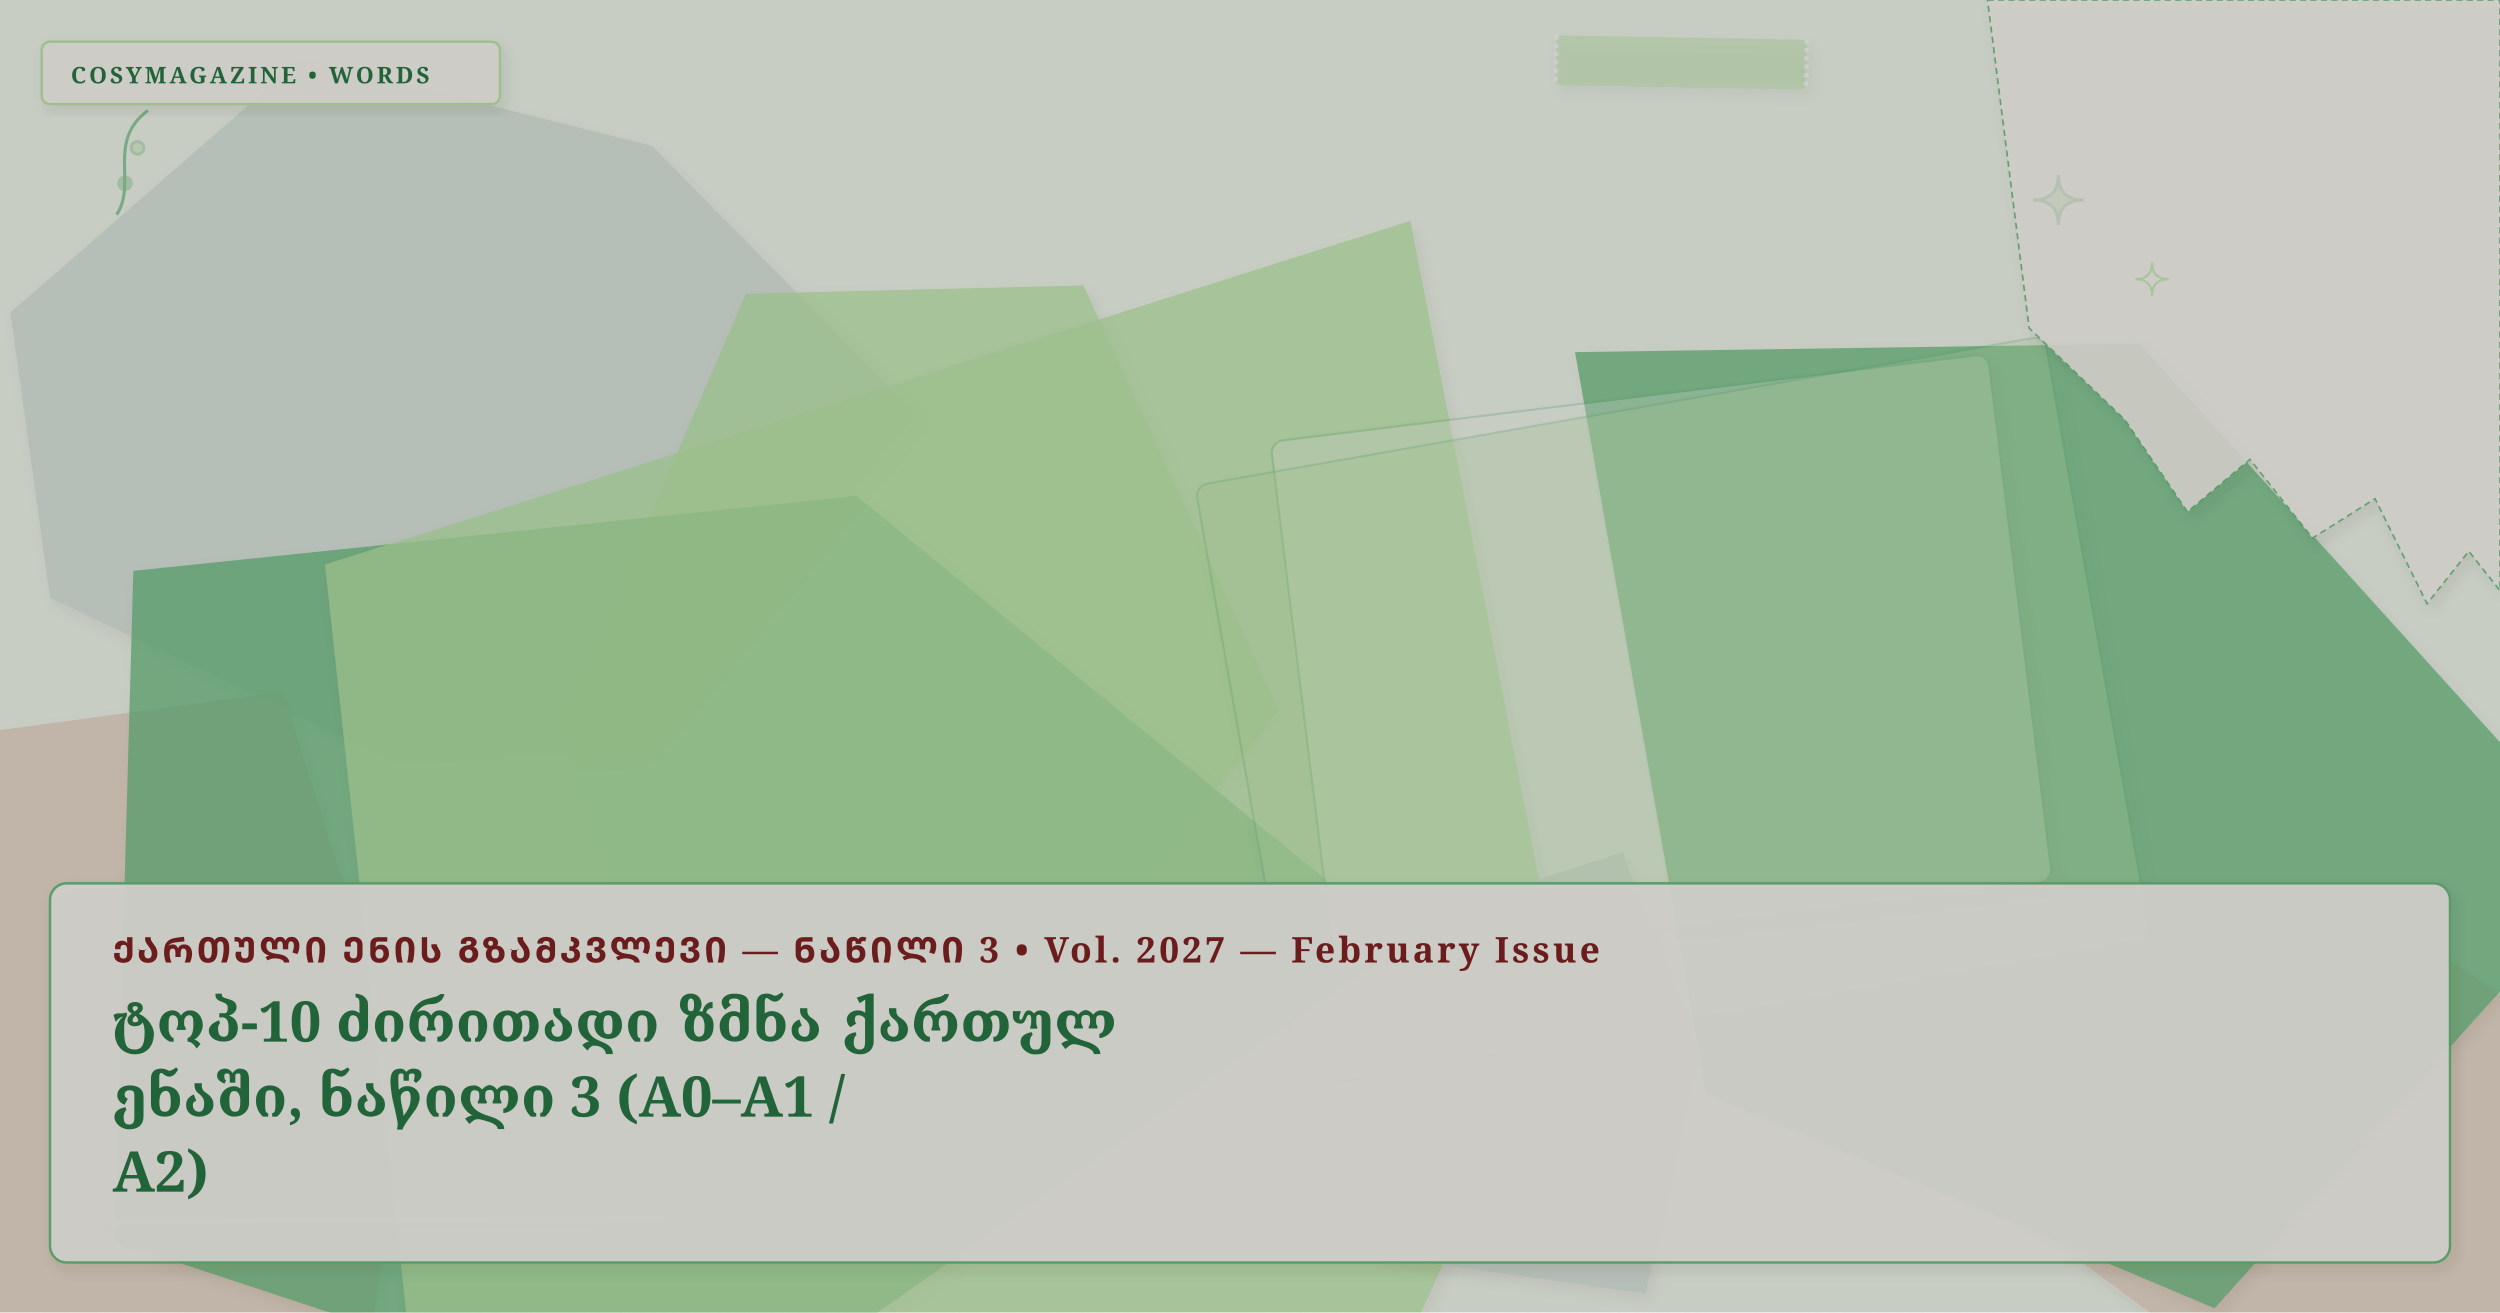
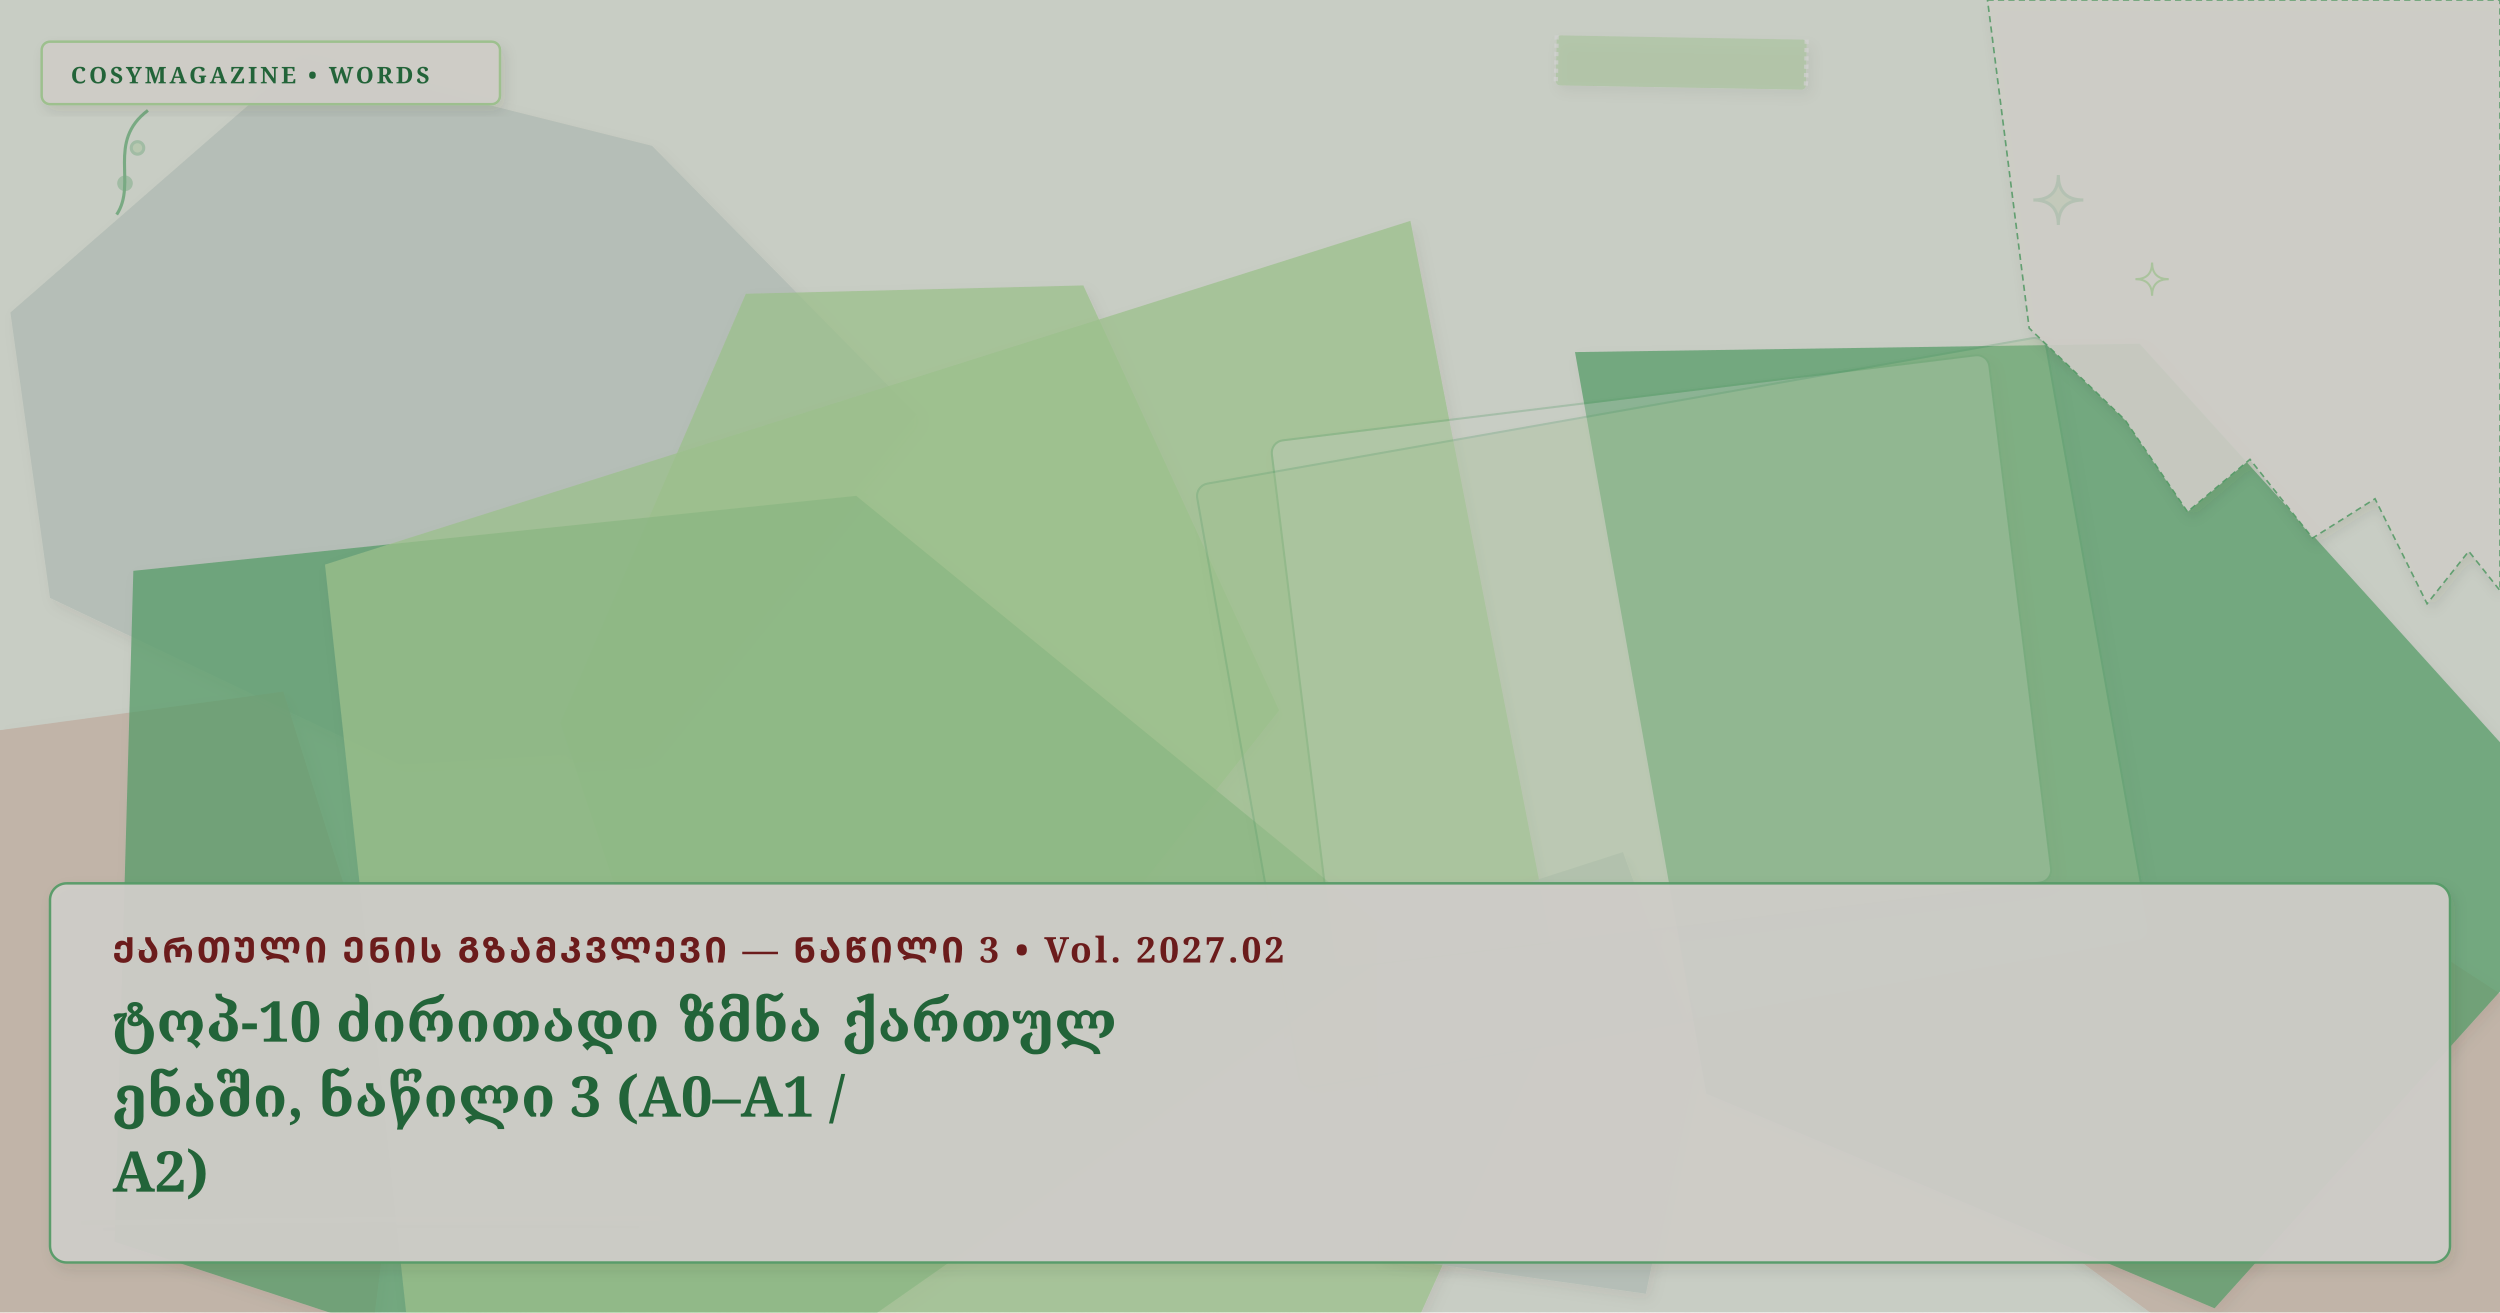
<svg xmlns="http://www.w3.org/2000/svg" viewBox="0 0 1200 630" width="100%" height="100%" preserveAspectRatio="xMidYMid slice" class="cosy-cover-art" data-motif="editorial-stars" data-seed="top-10-verbs-part-3-ka" data-lang="ka">
  <defs>
    <filter id="soft-shadow" x="-20%" y="-20%" width="140%" height="140%">
      <feDropShadow dx="2" dy="3" stdDeviation="3" flood-color="#3C281E" flood-opacity="0.10" />
    </filter>
    <filter id="paper-grain" x="0%" y="0%" width="100%" height="100%">
      <feTurbulence type="fractalNoise" baseFrequency="0.65" numOctaves="3" result="noise" />
      <feColorMatrix type="saturate" values="0" />
      <feComponentTransfer>
        <feFuncA type="linear" slope="0.05" />
      </feComponentTransfer>
      <feBlend mode="multiply" in="SourceGraphic" result="blend" />
    </filter>
  </defs>
  <style>
        @media (prefers-reduced-motion: reduce) {
          .cosy-cover-art * { animation: none !important; transition: none !important; }
        }
      </style>
  <rect width="1200" height="630" fill="#f4faef" />
  <polygon points="1369,587 1141,710 968,583 1174,460" fill="#E8D2C2" opacity="0.75" style="filter: drop-shadow(2px 3px 3px rgba(60,40,30,0.08));" />
  <polygon points="440,199 309,360 192,367 24,287 5,150 145,28 313,70" fill="#D5E2D9" opacity="0.75" style="filter: drop-shadow(2px 3px 3px rgba(60,40,30,0.08));" />
  <polygon points="1254,416 1063,628 819,525 756,169 1027,165" fill="#6bbd7f" opacity="0.75" style="filter: drop-shadow(2px 3px 3px rgba(60,40,30,0.08));" />
  <polygon points="194,517 174,678 -57,732 -115,538 -134,402 -26,354 136,332" fill="#E8D2C2" opacity="0.75" style="filter: drop-shadow(2px 3px 3px rgba(60,40,30,0.08));" />
  <polygon points="614,341 530,447 324,511 269,347 358,141 520,137" fill="#bee9aa" opacity="0.75" style="filter: drop-shadow(2px 3px 3px rgba(60,40,30,0.08));" />
  <polygon points="674,453 337,689 55,596 64,274 411,238" fill="#6bbd7f" opacity="0.75" style="filter: drop-shadow(2px 3px 3px rgba(60,40,30,0.08));" />
  <polygon points="750,480 584,847 207,741 156,271 677,106" fill="#bee9aa" opacity="0.75" style="filter: drop-shadow(2px 3px 3px rgba(60,40,30,0.08));" />
  <polygon points="814,505 790,621 662,603 661,447 779,409" fill="#D5E2D9" opacity="0.75" style="filter: drop-shadow(2px 3px 3px rgba(60,40,30,0.08));" />
  <g transform="rotate(-7 797.5 317.5)">
    <rect x="624" y="190" width="347" height="255" rx="6" fill="#f4faef" opacity="0.3" stroke="#6bbd7f" stroke-width="1" filter="url(#soft-shadow)" />
  </g>
  <g transform="rotate(-10 803 342)">
    <rect x="596" y="195" width="414" height="294" rx="6" fill="#bee9aa" opacity="0.3" stroke="#6bbd7f" stroke-width="1" filter="url(#soft-shadow)" />
  </g>
  <g class="cover-torn-paper" filter="url(#soft-shadow)">
    <polygon points="954,0 1200,0 1200,283.5 1185,264.6 1165,289.8 1140,239.4 1110,258.3 1080,220.5 1050,245.7 1020,201.6 974,157.5 954,0" fill="#FCF9F2" opacity="0.9" stroke="#6bbd7f" stroke-width="0.8" stroke-dasharray="3 2" />
  </g>
  <g transform="rotate(1 807 30)" filter="url(#soft-shadow)">
    <rect x="747" y="18" width="120" height="24" rx="2" fill="#bee9aa" opacity="0.45" />
    <line x1="747" y1="18" x2="747" y2="42" stroke="#FFFFFF" stroke-width="2" stroke-dasharray="2 2" opacity="0.7" />
    <line x1="867" y1="18" x2="867" y2="42" stroke="#FFFFFF" stroke-width="2" stroke-dasharray="2 2" opacity="0.7" />
  </g>
  <g class="cover-tiny-doodles" stroke="#6bbd7f" stroke-width="1.5" fill="none" opacity="0.7">
    <path d="M 988 84 Q 988 96 1000 96 Q 988 96 988 108 Q 988 96 976 96 Q 988 96 988 84 Z" fill="#bee9aa" opacity="0.3" />
    <path d="M 1033 126 Q 1033 134 1041 134 Q 1033 134 1033 142 Q 1033 134 1025 134 Q 1033 134 1033 126 Z" stroke="#bee9aa" stroke-width="1" />
    <path d="M 56 103 C 66 88, 51 68, 71 53" />
    <circle cx="60" cy="88" r="3" fill="#6bbd7f" opacity="0.5" />
    <circle cx="66" cy="71" r="3" fill="#bee9aa" opacity="0.5" />
  </g>
  <g class="cover-sketchy-underline">
    <path d="M 40 587 Q 178 585 316 585" stroke="#bee9aa" stroke-width="2.5" stroke-linecap="round" fill="none" opacity="0.75" />
    <path d="M 50 590 Q 178 588 306 589" stroke="#6bbd7f" stroke-width="1.5" stroke-linecap="round" fill="none" opacity="0.5" />
  </g>
  <g class="cover-masthead-label" filter="url(#soft-shadow)">
    <rect x="20" y="20" width="220" height="30" rx="4" fill="#FCF9F2" opacity="0.95" stroke="#bee9aa" stroke-width="1.2" />
    <text x="34" y="40" fill="#2c7a45" font-family="Fraunces, 'Lora', Georgia, serif" font-size="11" font-weight="bold" letter-spacing="1.4">COSYMAGAZINE • WORDS</text>
  </g>
  <g class="cover-text-overlay" filter="url(#soft-shadow)">
    <rect class="cover-overlay-box" x="24" y="424" width="1152" height="182" rx="8" fill="#FCF9F2" opacity="0.96" stroke="#6bbd7f" stroke-width="1.2" />
-     <text x="54" y="462" fill="#832222" font-family="Fraunces, 'Lora', Georgia, serif" font-size="17" font-weight="bold" letter-spacing="1.5">ᲥᲐᲠᲗᲣᲚᲘ ᲔᲜᲘᲡ ᲒᲖᲐᲛᲙᲕᲚᲔᲕᲘ — ᲜᲐᲬᲘᲚᲘ 3 • Vol. 2027 — February Issue</text>
+     <text x="54" y="462" fill="#832222" font-family="Fraunces, 'Lora', Georgia, serif" font-size="17" font-weight="bold" letter-spacing="1.5">ᲥᲐᲠᲗᲣᲚᲘ ᲔᲜᲘᲡ ᲒᲖᲐᲛᲙᲕᲚᲔᲕᲘ — ᲜᲐᲬᲘᲚᲘ 3 • Vol. 2027.02</text>
    <text x="54" y="500" fill="#2c7a45" font-family="Fraunces, 'Lora', Georgia, serif" font-size="27" font-weight="bold">ტოპ-10 ძირითადი ზმნა ქართულ</text>
    <text x="54" y="536" fill="#2c7a45" font-family="Fraunces, 'Lora', Georgia, serif" font-size="27" font-weight="bold">ენაში, ნაწილი 3 (A0–A1 /</text>
    <text x="54" y="572" fill="#2c7a45" font-family="Fraunces, 'Lora', Georgia, serif" font-size="27" font-weight="bold">A2)</text>
  </g>
  <rect width="1200" height="630" filter="url(#paper-grain)" opacity="0.18" pointer-events="none" />
</svg>
